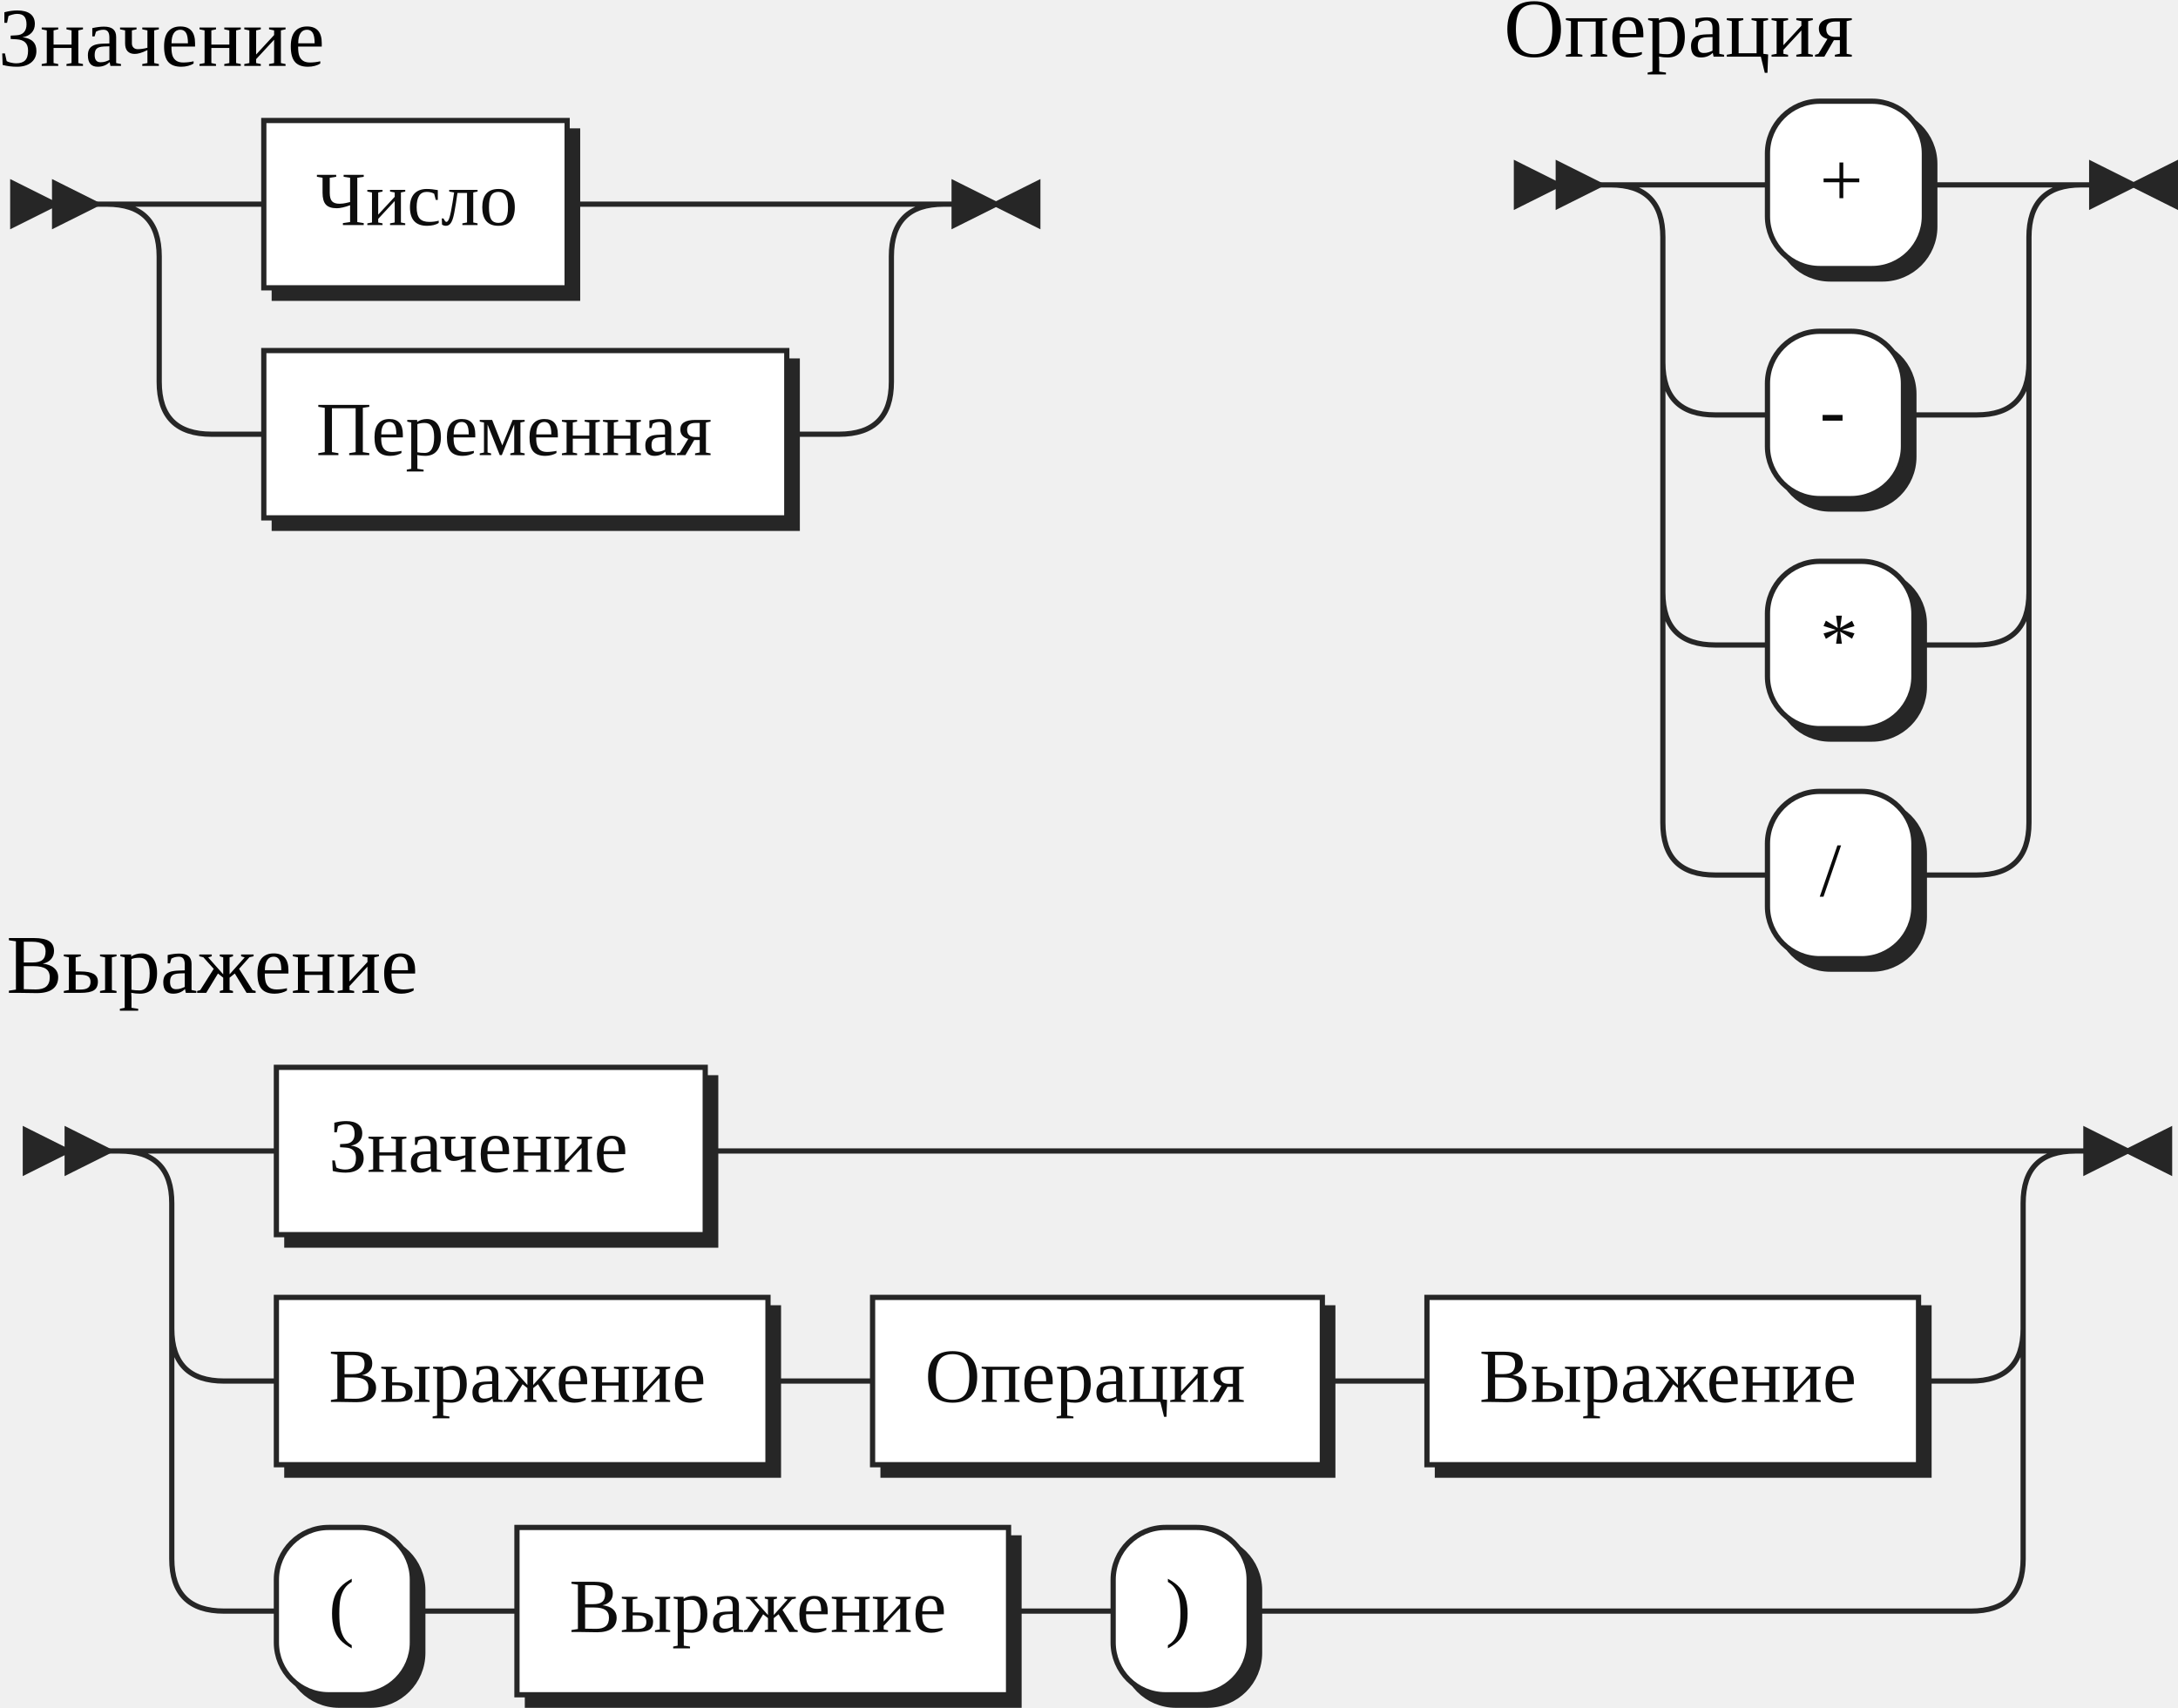
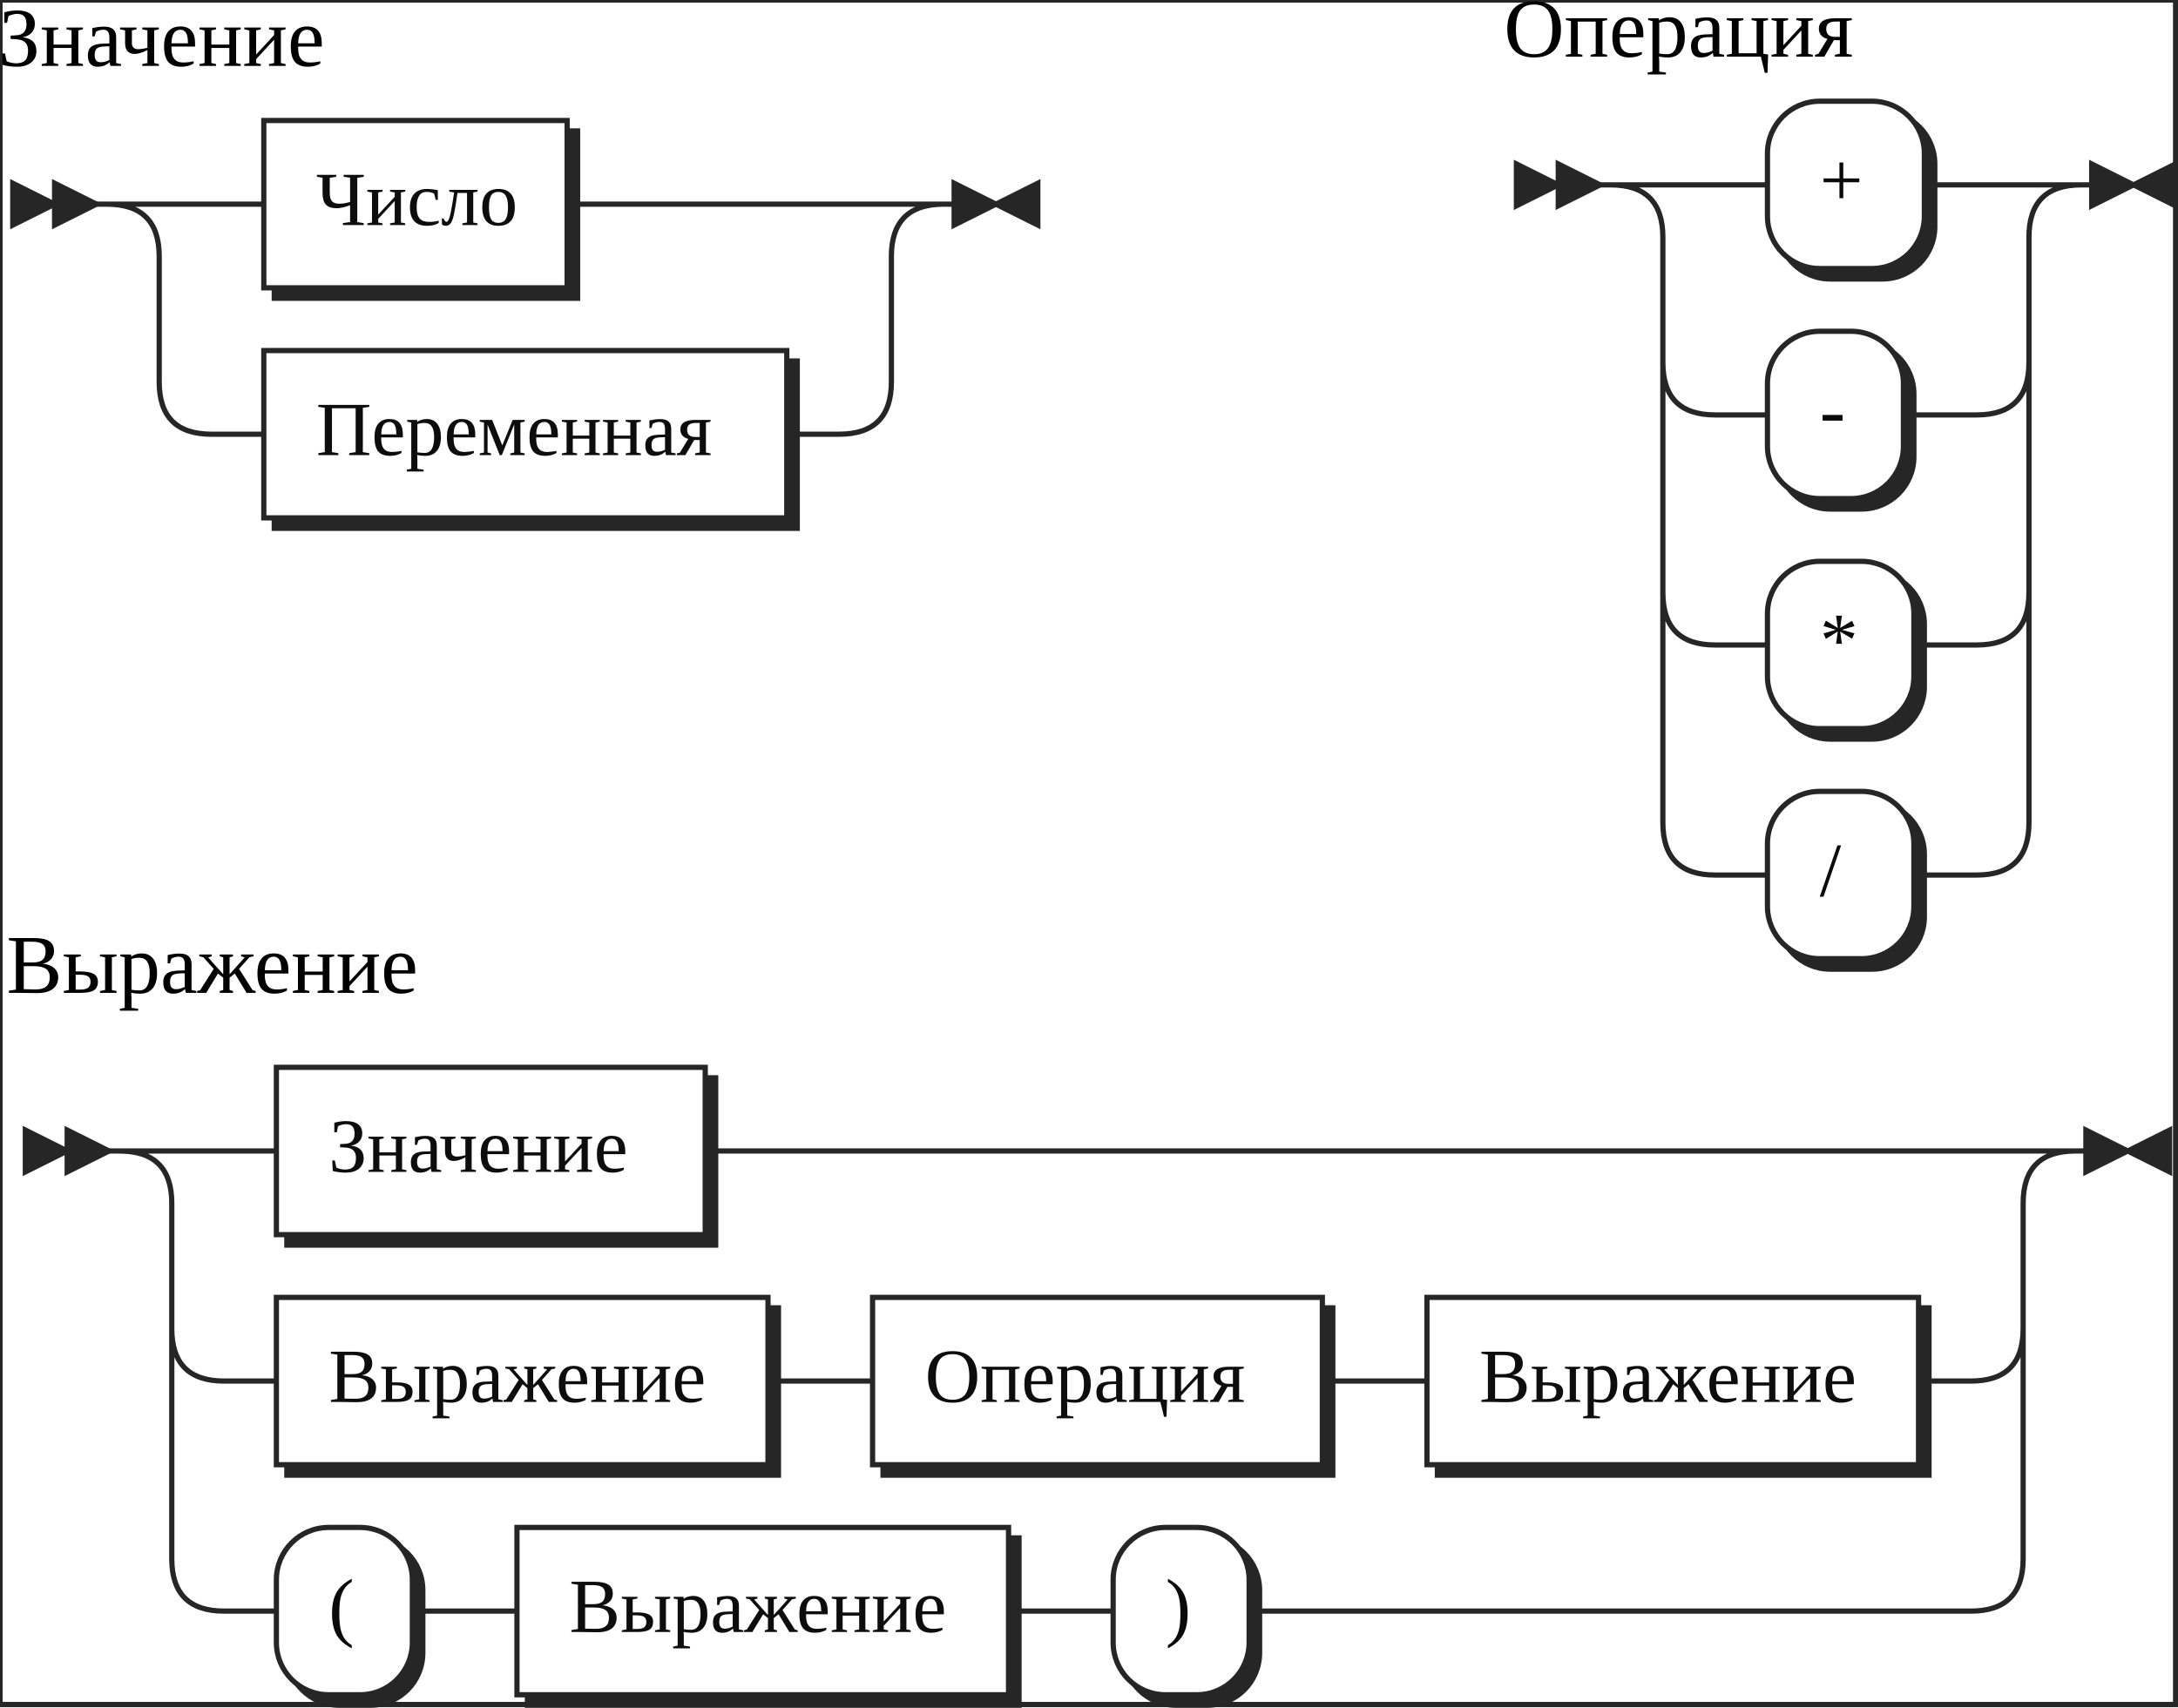
<svg xmlns="http://www.w3.org/2000/svg" width="416.458" height="326.637" version="1.1" id="svg1016">
+   <rect id="rect82" width="416" height="326" x="0" y="0" style="fill:#ffffff" />
  <defs id="defs952">
    <style type="text/css" id="style950">
    @namespace "http://www.w3.org/2000/svg";
    .line                 {fill: none; stroke: #262626; stroke-width: 1;}
    .bold-line            {stroke: #0A0A0A; shape-rendering: crispEdges; stroke-width: 2;}
    .thin-line            {stroke: #0F0F0F; shape-rendering: crispEdges}
    .filled               {fill: #262626; stroke: none;}
    text.terminal         {font-family: Verdana, Sans-serif;
                            font-size: 12px;
                            fill: #0A0A0A;
                            font-weight: bold;
                          }
    text.nonterminal      {font-family: Verdana, Sans-serif;
                            font-size: 12px;
                            fill: #0D0D0D;
                            font-weight: normal;
                          }
    text.regexp           {font-family: Verdana, Sans-serif;
                            font-size: 12px;
                            fill: #0F0F0F;
                            font-weight: normal;
                          }
    rect, circle, polygon {fill: #262626; stroke: #262626;}
    rect.terminal         {fill: #FFFFFF; stroke: #262626; stroke-width: 1;}
    rect.nonterminal      {fill: #FFFFFF; stroke: #262626; stroke-width: 1;}
    rect.text             {fill: none; stroke: none;}
    polygon.regexp        {fill: #FFFFFF; stroke: #262626; stroke-width: 1;}
  </style>
  </defs>
  <polygon points="1,13 1,21 9,17 " id="polygon954" transform="translate(3.847304,203.1366)" />
  <polygon points="9,13 9,21 17,17 " id="polygon956" transform="translate(3.847304,203.1366)" />
  <rect x="54.847" y="206.137" width="82" height="32" id="rect958" />
  <rect x="52.847" y="204.137" width="82" height="32" class="nonterminal" id="rect960" />
  <text class="nonterminal" x="62.847" y="224.137" id="text962" style="font-style:normal;font-variant:normal;font-weight:normal;font-stretch:normal;font-size:14.667px;font-family:'Times New Roman';-inkscape-font-specification:'Times New Roman, '">Значение</text>
  <rect x="54.847" y="250.137" width="94" height="32" id="rect966" />
  <rect x="52.847" y="248.137" width="94" height="32" class="nonterminal" id="rect968" />
  <text class="nonterminal" x="62.847" y="268.137" id="text970" style="font-style:normal;font-variant:normal;font-weight:normal;font-stretch:normal;font-size:14.667px;font-family:'Times New Roman';-inkscape-font-specification:'Times New Roman, '">Выражение</text>
  <rect x="168.847" y="250.137" width="86" height="32" id="rect974" />
  <rect x="166.847" y="248.137" width="86" height="32" class="nonterminal" id="rect976" />
  <text class="nonterminal" x="176.847" y="268.137" id="text978" style="font-style:normal;font-variant:normal;font-weight:normal;font-stretch:normal;font-size:14.667px;font-family:'Times New Roman';-inkscape-font-specification:'Times New Roman, '">Операция</text>
  <rect x="274.847" y="250.137" width="94" height="32" id="rect982" />
  <rect x="272.847" y="248.137" width="94" height="32" class="nonterminal" id="rect984" />
  <text class="nonterminal" x="282.847" y="268.137" id="text986" style="font-style:normal;font-variant:normal;font-weight:normal;font-stretch:normal;font-size:14.667px;font-family:'Times New Roman';-inkscape-font-specification:'Times New Roman, '">Выражение</text>
  <rect x="54.847" y="294.137" width="26" height="32" rx="10" id="rect990" />
  <rect x="52.847" y="292.137" width="26" height="32" class="terminal" rx="10" id="rect992" />
  <text class="terminal" x="62.847" y="312.137" id="text994" style="font-style:normal;font-variant:normal;font-weight:normal;font-stretch:normal;font-size:14.667px;font-family:'Times New Roman';-inkscape-font-specification:'Times New Roman, '">(</text>
  <rect x="100.847" y="294.137" width="94" height="32" id="rect996" />
  <rect x="98.847" y="292.137" width="94" height="32" class="nonterminal" id="rect998" />
  <text class="nonterminal" x="108.847" y="312.137" id="text1000" style="font-style:normal;font-variant:normal;font-weight:normal;font-stretch:normal;font-size:14.667px;font-family:'Times New Roman';-inkscape-font-specification:'Times New Roman, '">Выражение</text>
  <rect x="214.847" y="294.137" width="26" height="32" rx="10" id="rect1004" />
  <rect x="212.847" y="292.137" width="26" height="32" class="terminal" rx="10" id="rect1006" />
  <text class="terminal" x="222.847" y="312.137" id="text1008" style="font-style:normal;font-variant:normal;font-weight:normal;font-stretch:normal;font-size:14.667px;font-family:'Times New Roman';-inkscape-font-specification:'Times New Roman, '">)</text>
  <path class="line" d="m 20.847,220.137 h 2 m 20,0 h 10 m 82,0 h 10 m 0,0 h 232 m -354,0 h 20 m 334,0 h 20 m -374,0 q 10,0 10,10 m 354,0 q 0,-10 10,-10 m -364,10 v 24 m 354,0 v -24 m -354,24 q 0,10 10,10 m 334,0 q 10,0 10,-10 m -344,10 h 10 m 94,0 h 10 m 0,0 h 10 m 86,0 h 10 m 0,0 h 10 m 94,0 h 10 m -344,-10 v 20 m 354,0 v -20 m -354,20 v 24 m 354,0 v -24 m -354,24 q 0,10 10,10 m 334,0 q 10,0 10,-10 m -344,10 h 10 m 26,0 h 10 m 0,0 h 10 m 94,0 h 10 m 0,0 h 10 m 26,0 h 10 m 0,0 h 128 m 23,-88 h -3" id="path1010" />
  <polygon points="411,13 411,21 403,17 " id="polygon1012" transform="translate(3.847304,203.1366)" />
  <polygon points="395,13 395,21 403,17 " id="polygon1014" transform="translate(3.847304,203.1366)" />
  <polygon points="1,21 9,17 1,13 " id="polygon1115" style="fill:#262626;stroke:#262626" transform="translate(1.442147,22.04726)" />
  <polygon points="9,21 17,17 9,13 " id="polygon1117" style="fill:#262626;stroke:#262626" transform="translate(1.442147,22.04726)" />
  <rect x="52.442" y="25.047" width="58" height="32" id="rect1119" />
  <rect x="50.442" y="23.047" width="58" height="32" class="nonterminal" id="rect1121" />
  <text class="nonterminal" x="60.442" y="43.047" id="text1123" style="font-style:normal;font-variant:normal;font-weight:normal;font-stretch:normal;font-size:14.667px;font-family:'Times New Roman';-inkscape-font-specification:'Times New Roman, '">Число</text>
  <rect x="52.442" y="69.047" width="100" height="32" id="rect1127" />
  <rect x="50.442" y="67.047" width="100" height="32" class="nonterminal" id="rect1129" />
  <text class="nonterminal" x="60.442" y="87.047" id="text1131" style="font-style:normal;font-variant:normal;font-weight:normal;font-stretch:normal;font-size:14.667px;font-family:'Times New Roman';-inkscape-font-specification:'Times New Roman, '">Переменная</text>
  <path class="line" d="m 18.442,39.047 h 2 m 20,0 h 10 m 58,0 h 10 m 0,0 h 42 m -140,0 h 20 m 120,0 h 20 m -160,0 q 10,0 10,10 m 140,0 q 0,-10 10,-10 m -150,10 v 24 m 140,0 v -24 m -140,24 q 0,10 10,10 m 120,0 q 10,0 10,-10 m -130,10 h 10 m 100,0 h 10 m 23,-44 h -3" id="path1135" style="fill:none;stroke:#262626;stroke-width:1" />
  <polygon points="197,21 189,17 197,13 " id="polygon1137" style="fill:#262626;stroke:#262626" transform="translate(1.442147,22.04726)" />
  <polygon points="181,21 189,17 181,13 " id="polygon1139" style="fill:#262626;stroke:#262626" transform="translate(1.442147,22.04726)" />
  <polygon points="1,13 1,21 9,17 " id="polygon1248" style="fill:#262626;stroke:#262626" transform="translate(288.9578,18.35849)" />
  <polygon points="9,13 9,21 17,17 " id="polygon1250" style="fill:#262626;stroke:#262626" transform="translate(288.9578,18.35849)" />
  <rect x="339.958" y="21.358" width="30" height="32" rx="10" id="rect1252" style="fill:#262626;stroke:#262626" />
  <rect x="337.958" y="19.358" width="30" height="32" class="terminal" rx="10" id="rect1254" style="fill:#ffffff;stroke:#262626;stroke-width:1" />
  <text class="terminal" x="347.958" y="39.358" id="text1256" style="font-style:normal;font-variant:normal;font-weight:normal;font-stretch:normal;font-size:14.667px;font-family:'Times New Roman';-inkscape-font-specification:'Times New Roman, ';fill:#0a0a0a">+</text>
  <rect x="339.958" y="65.358" width="26" height="32" rx="10" id="rect1258" style="fill:#262626;stroke:#262626" />
  <rect x="337.958" y="63.358" width="26" height="32" class="terminal" rx="10" id="rect1260" style="fill:#ffffff;stroke:#262626;stroke-width:1" />
  <text class="terminal" x="347.958" y="83.358" id="text1262" style="font-style:normal;font-variant:normal;font-weight:normal;font-stretch:normal;font-size:14.667px;font-family:'Times New Roman';-inkscape-font-specification:'Times New Roman, ';fill:#0a0a0a">-</text>
  <rect x="339.958" y="109.358" width="28" height="32" rx="10" id="rect1264" style="fill:#262626;stroke:#262626" />
  <rect x="337.958" y="107.358" width="28" height="32" class="terminal" rx="10" id="rect1266" style="fill:#ffffff;stroke:#262626;stroke-width:1" />
  <text class="terminal" x="347.958" y="127.358" id="text1268" style="font-style:normal;font-variant:normal;font-weight:normal;font-stretch:normal;font-size:14.667px;font-family:'Times New Roman';-inkscape-font-specification:'Times New Roman, ';fill:#0a0a0a">*</text>
  <rect x="339.958" y="153.358" width="28" height="32" rx="10" id="rect1270" style="fill:#262626;stroke:#262626" />
  <rect x="337.958" y="151.358" width="28" height="32" class="terminal" rx="10" id="rect1272" style="fill:#ffffff;stroke:#262626;stroke-width:1" />
  <text class="terminal" x="347.958" y="171.358" id="text1274" style="font-style:normal;font-variant:normal;font-weight:normal;font-stretch:normal;font-size:14.667px;font-family:'Times New Roman';-inkscape-font-specification:'Times New Roman, ';fill:#0a0a0a">/</text>
  <path class="line" d="m 305.958,35.358 h 2 m 20,0 h 10 m 30,0 h 10 m -70,0 h 20 m 50,0 h 20 m -90,0 q 10,0 10,10 m 70,0 q 0,-10 10,-10 m -80,10 v 24 m 70,0 v -24 m -70,24 q 0,10 10,10 m 50,0 q 10,0 10,-10 m -60,10 h 10 m 26,0 h 10 m 0,0 h 4 m -60,-10 v 20 m 70,0 v -20 m -70,20 v 24 m 70,0 V 89.358 m -70,24 q 0,10 10,10 m 50,0 q 10,0 10,-10 m -60,10 h 10 m 28,0 h 10 m 0,0 h 2 m -60,-10 v 20 m 70,0 v -20 m -70,20 v 24 m 70,0 v -24 m -70,24 q 0,10 10,10 m 50,0 q 10,0 10,-10 m -60,10 h 10 m 28,0 h 10 m 0,0 h 2 m 23,-132 h -3" id="path1276" style="fill:none;stroke:#262626;stroke-width:1" />
  <polygon points="127,13 127,21 119,17 " id="polygon1278" style="fill:#262626;stroke:#262626" transform="translate(288.9578,18.35849)" />
  <polygon points="111,13 111,21 119,17 " id="polygon1280" style="fill:#262626;stroke:#262626" transform="translate(288.9578,18.35849)" />
  <text xml:space="preserve" style="font-style:normal;font-variant:normal;font-weight:normal;font-stretch:normal;font-size:16px;line-height:1.25;font-family:'Times New Roman';-inkscape-font-specification:'Times New Roman, ';fill:#000000;fill-opacity:1;stroke:none" x="-0.336" y="12.609" id="text4061">
    <tspan id="tspan4059" x="-0.336" y="12.609" style="font-style:normal;font-variant:normal;font-weight:normal;font-stretch:normal;font-size:16px;font-family:'Times New Roman';-inkscape-font-specification:'Times New Roman, '">Значение</tspan>
  </text>
  <text xml:space="preserve" style="font-style:normal;font-variant:normal;font-weight:normal;font-stretch:normal;font-size:16px;line-height:1.25;font-family:'Times New Roman';-inkscape-font-specification:'Times New Roman, ';fill:#000000;fill-opacity:1;stroke:none" x="287.564" y="10.836" id="text4061-3">
    <tspan id="tspan4059-6" x="287.564" y="10.836" style="font-style:normal;font-variant:normal;font-weight:normal;font-stretch:normal;font-size:16px;font-family:'Times New Roman';-inkscape-font-specification:'Times New Roman, '">Операция</tspan>
  </text>
  <text xml:space="preserve" style="font-style:normal;font-variant:normal;font-weight:normal;font-stretch:normal;font-size:16px;line-height:1.25;font-family:'Times New Roman';-inkscape-font-specification:'Times New Roman, ';fill:#000000;fill-opacity:1;stroke:none" x="1.234" y="189.893" id="text4061-3-1">
    <tspan id="tspan4059-6-3" x="1.234" y="189.893" style="font-style:normal;font-variant:normal;font-weight:normal;font-stretch:normal;font-size:16px;font-family:'Times New Roman';-inkscape-font-specification:'Times New Roman, '">Выражение</tspan>
  </text>
</svg>
